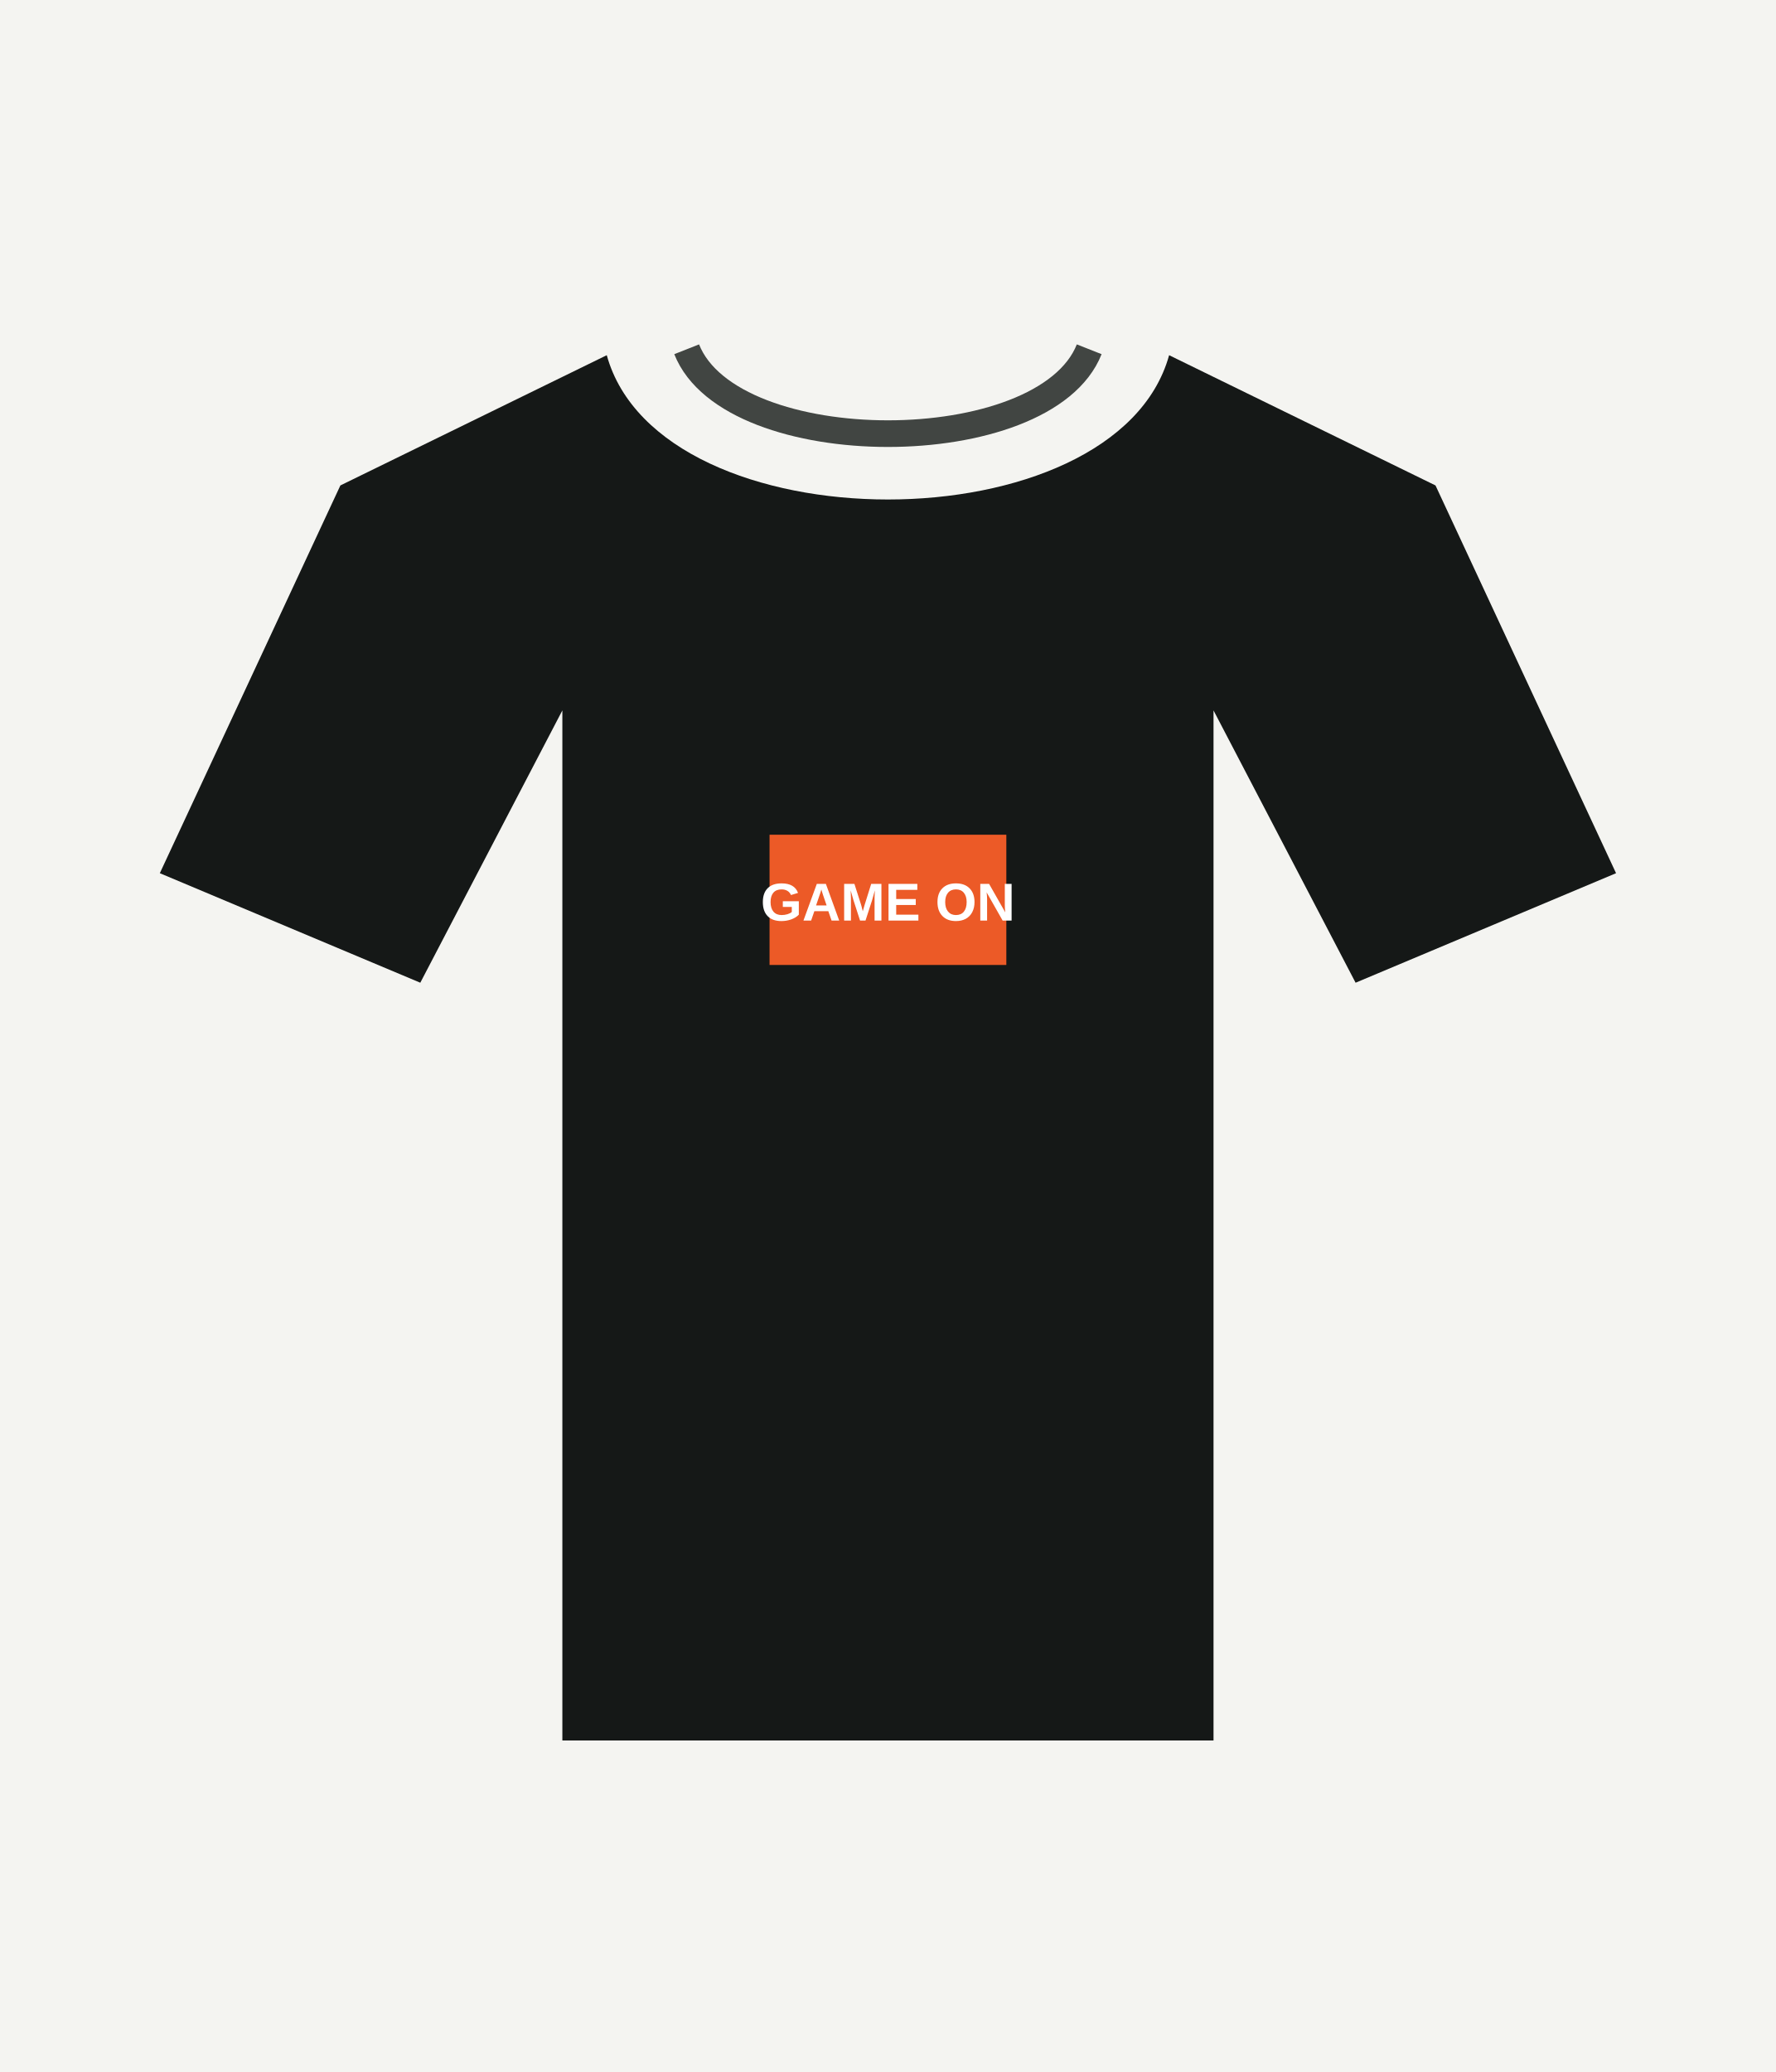
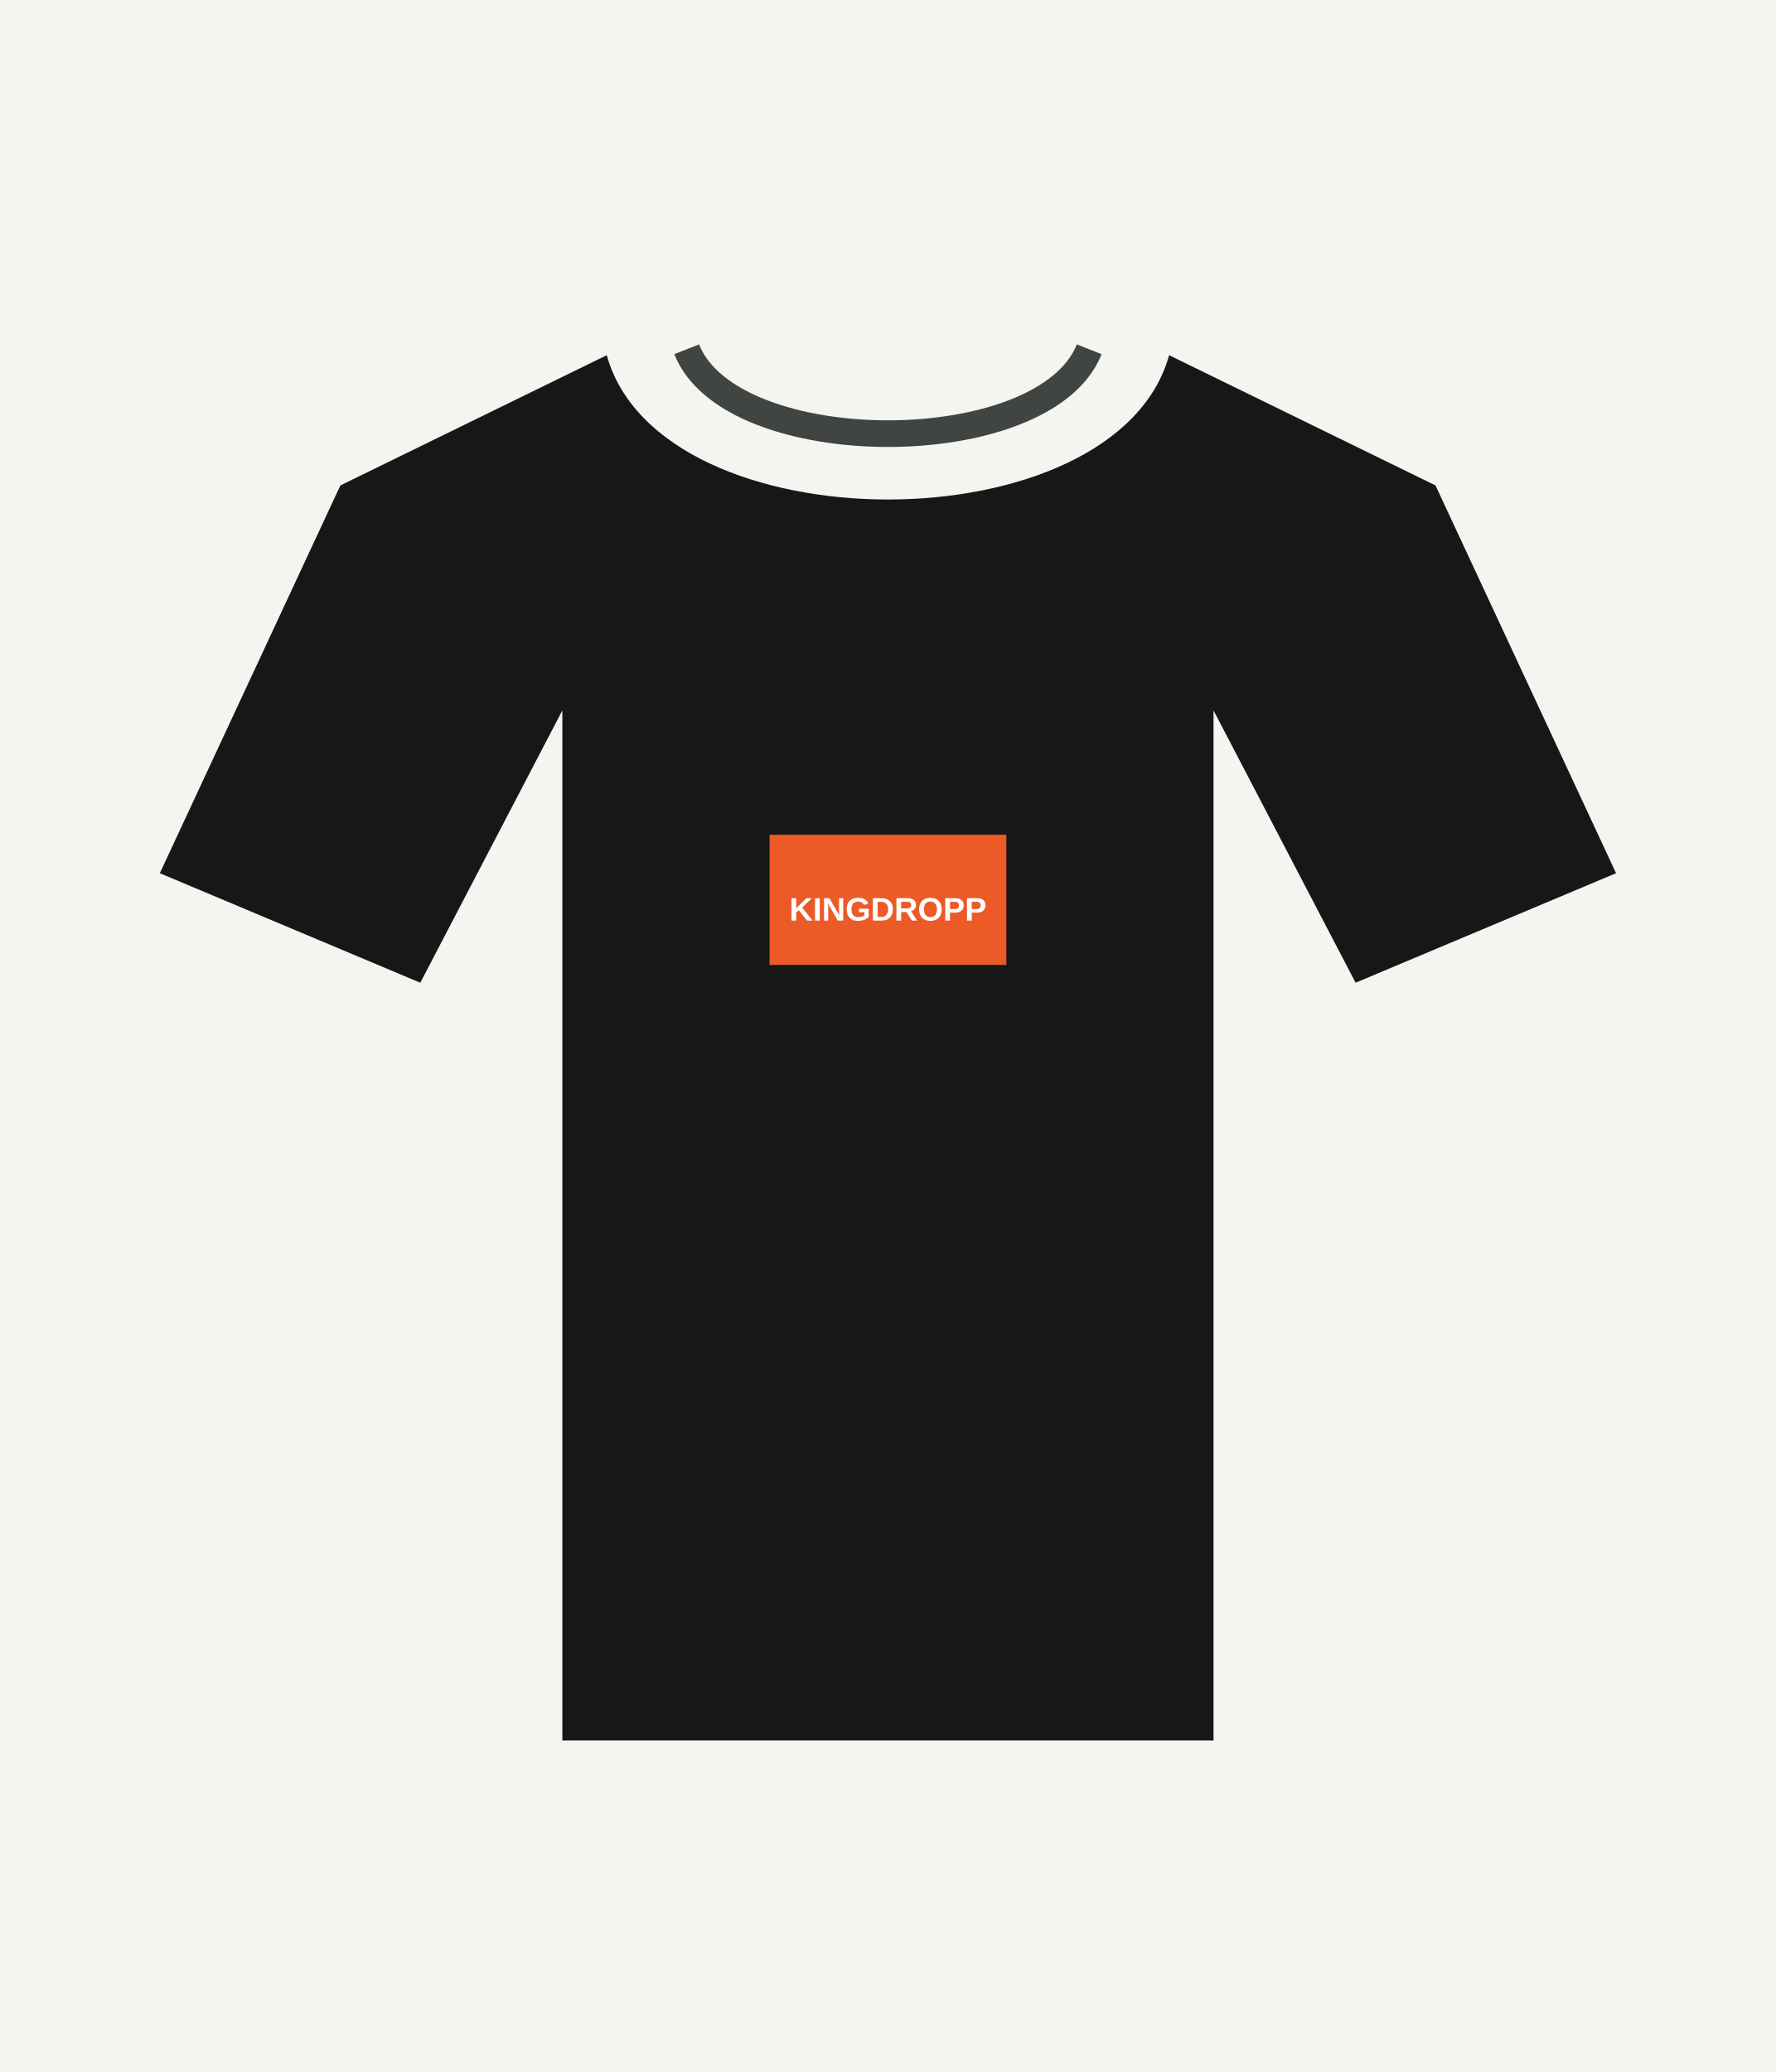
<svg xmlns="http://www.w3.org/2000/svg" viewBox="0 0 600 700">
  <rect width="600" height="700" fill="#f4f4f1" />
  <path d="M205 120 115 164 54 295l88 37 48-92v348h220V240l48 92 88-37-61-131-90-44c-18 65-172 65-190 0z" fill="#151817" />
  <path d="M232 118c15 38 121 38 136 0" stroke="#414542" stroke-width="9" fill="none" />
  <path d="M260 282h80v44h-80z" fill="#ec5a27" />
-   <text x="300" y="311" font-family="Arial" text-anchor="middle" fill="white" font-size="18" font-weight="bold">GAME ON</text>
+   <text x="300" y="311" font-family="Arial" text-anchor="middle" fill="white" font-size="11" font-weight="bold">KINGDROPP</text>
</svg>
